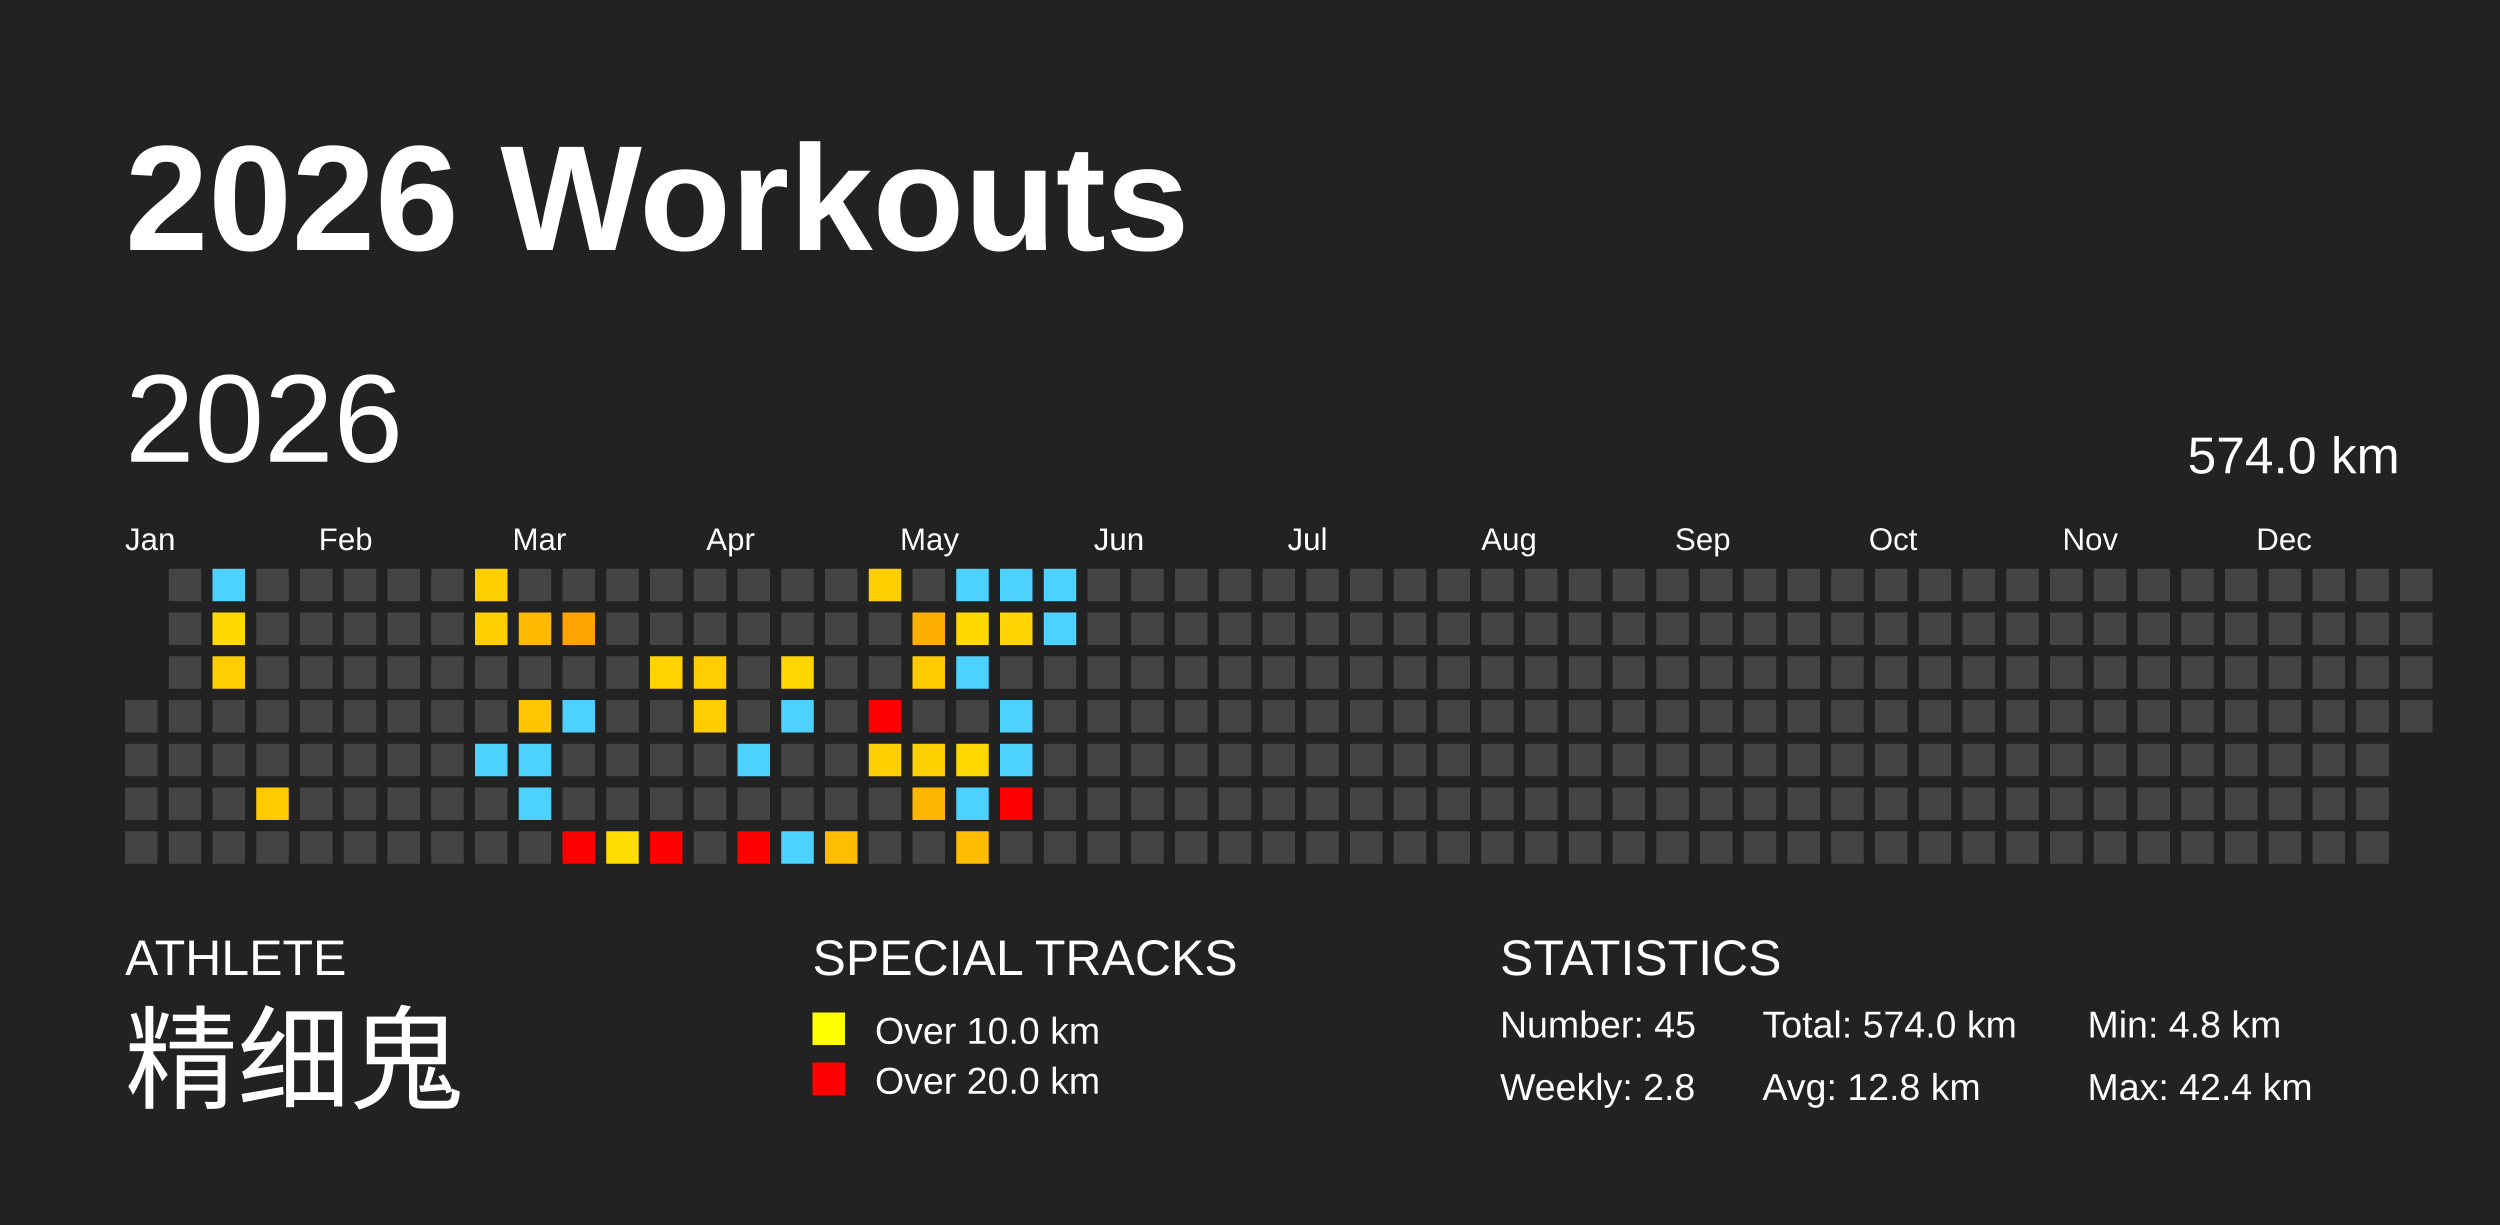
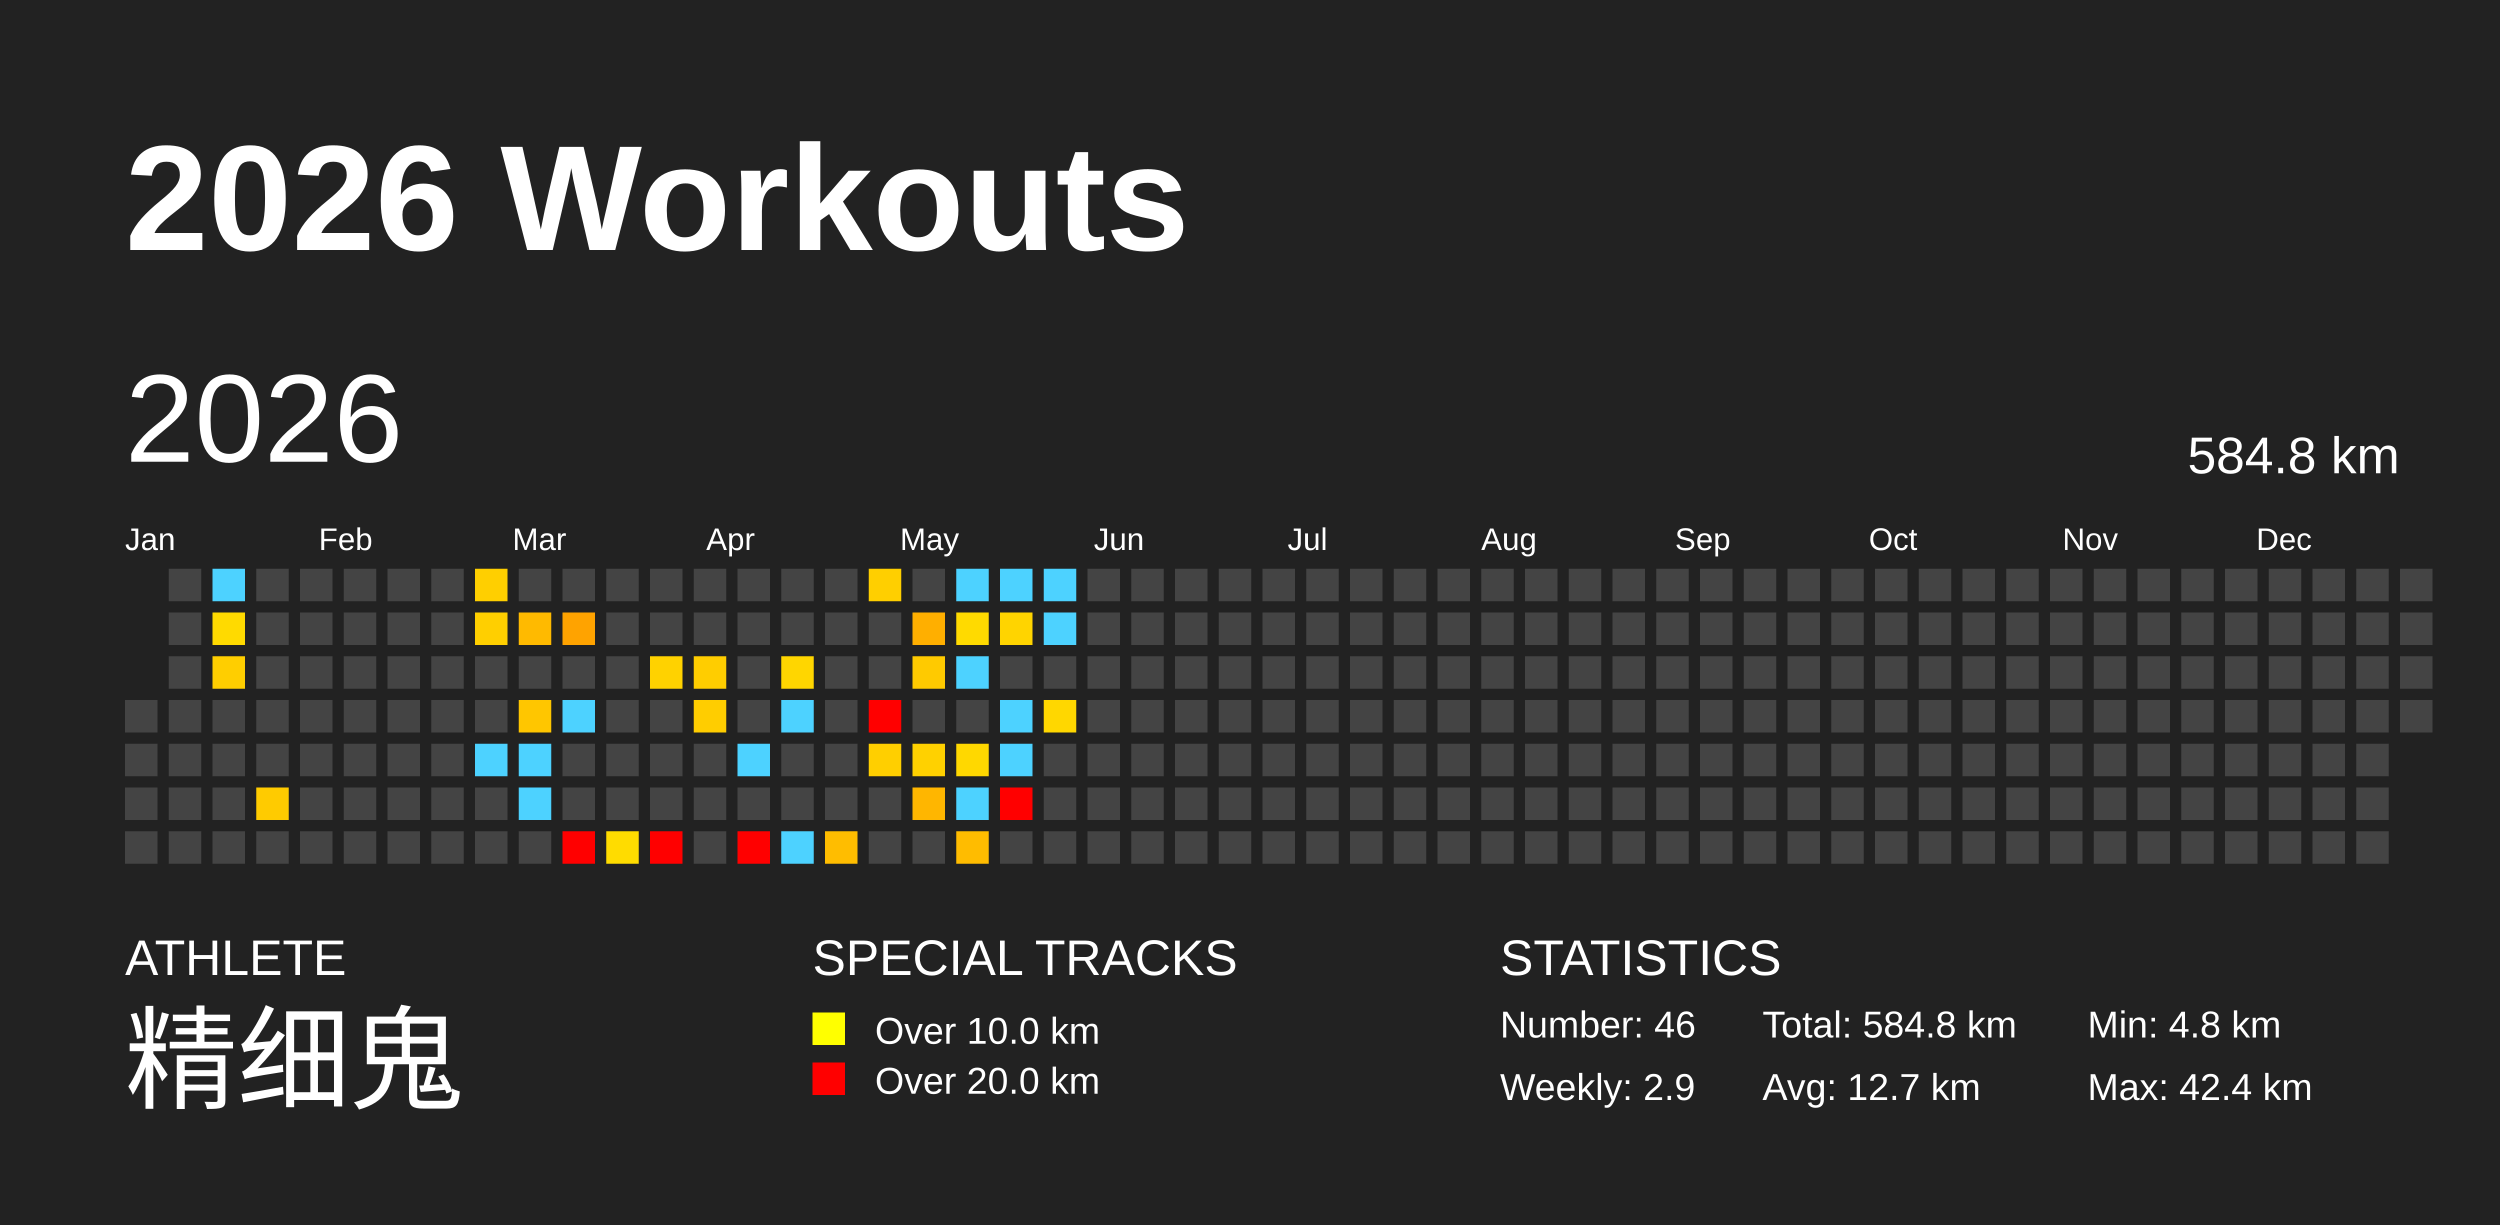
<svg xmlns="http://www.w3.org/2000/svg" baseProfile="full" height="98mm" version="1.1" viewBox="0,0,200,98" width="200mm">
  <defs />
  <rect fill="#222222" height="98" width="200" x="0" y="0" />
  <text fill="#FFFFFF" style="font-size:12px; font-family:Arial; font-weight:bold;" x="10" y="20">2026 Workouts</text>
  <text fill="#FFFFFF" style="font-size:4px; font-family:Arial" x="10" y="78">ATHLETE</text>
  <text fill="#FFFFFF" style="font-size:9px; font-family:Arial" x="10" y="88">精细鬼</text>
  <text fill="#FFFFFF" style="font-size:4px; font-family:Arial" x="65" y="78">SPECIAL TRACKS</text>
  <rect fill="yellow" height="2.6" width="2.6" x="65" y="81" />
  <text fill="#FFFFFF" style="font-size:3px; font-family:Arial" x="70" y="83.5">Over 10.0 km</text>
  <rect fill="red" height="2.6" width="2.6" x="65" y="85" />
  <text fill="#FFFFFF" style="font-size:3px; font-family:Arial" x="70" y="87.5">Over 20.0 km</text>
  <text fill="#FFFFFF" style="font-size:4px; font-family:Arial" x="120" y="78">STATISTICS</text>
-   <text fill="#FFFFFF" style="font-size:3px; font-family:Arial" x="120" y="83">Number: 45</text>
-   <text fill="#FFFFFF" style="font-size:3px; font-family:Arial" x="120" y="88">Weekly: 2.8</text>
-   <text fill="#FFFFFF" style="font-size:3px; font-family:Arial" x="141" y="83">Total: 574.0 km</text>
-   <text fill="#FFFFFF" style="font-size:3px; font-family:Arial" x="141" y="88">Avg: 12.8 km</text>
+   <text fill="#FFFFFF" style="font-size:3px; font-family:Arial" x="120" y="83">Number: 46</text>
+   <text fill="#FFFFFF" style="font-size:3px; font-family:Arial" x="120" y="88">Weekly: 2.9</text>
+   <text fill="#FFFFFF" style="font-size:3px; font-family:Arial" x="141" y="83">Total: 584.8 km</text>
+   <text fill="#FFFFFF" style="font-size:3px; font-family:Arial" x="141" y="88">Avg: 12.7 km</text>
  <text fill="#FFFFFF" style="font-size:3px; font-family:Arial" x="167" y="83">Min: 4.8 km</text>
  <text fill="#FFFFFF" style="font-size:3px; font-family:Arial" x="167" y="88">Max: 42.4 km</text>
  <text dominant-baseline="hanging" fill="#FFFFFF" style="font-size:10.0px; font-family:Arial;" x="10" y="30">2026</text>
-   <text dominant-baseline="hanging" fill="#FFFFFF" style="font-size:4.125px; font-family:Arial;" x="175" y="35">574.0 km</text>
+   <text dominant-baseline="hanging" fill="#FFFFFF" style="font-size:4.125px; font-family:Arial;" x="175" y="35">584.8 km</text>
  <text fill="#FFFFFF" style="font-size:2.5px; font-family:Arial" x="10.0" y="44">Jan</text>
  <text fill="#FFFFFF" style="font-size:2.5px; font-family:Arial" x="25.5" y="44">Feb</text>
  <text fill="#FFFFFF" style="font-size:2.5px; font-family:Arial" x="41.0" y="44">Mar</text>
  <text fill="#FFFFFF" style="font-size:2.5px; font-family:Arial" x="56.5" y="44">Apr</text>
  <text fill="#FFFFFF" style="font-size:2.5px; font-family:Arial" x="72.0" y="44">May</text>
  <text fill="#FFFFFF" style="font-size:2.5px; font-family:Arial" x="87.5" y="44">Jun</text>
  <text fill="#FFFFFF" style="font-size:2.5px; font-family:Arial" x="103.0" y="44">Jul</text>
  <text fill="#FFFFFF" style="font-size:2.5px; font-family:Arial" x="118.5" y="44">Aug</text>
  <text fill="#FFFFFF" style="font-size:2.5px; font-family:Arial" x="134.0" y="44">Sep</text>
  <text fill="#FFFFFF" style="font-size:2.5px; font-family:Arial" x="149.5" y="44">Oct</text>
  <text fill="#FFFFFF" style="font-size:2.5px; font-family:Arial" x="165.0" y="44">Nov</text>
  <text fill="#FFFFFF" style="font-size:2.5px; font-family:Arial" x="180.5" y="44">Dec</text>
  <rect fill="#444444" height="2.6" width="2.6" x="10.0" y="56.0" />
  <rect fill="#444444" height="2.6" width="2.6" x="10.0" y="59.5" />
  <rect fill="#444444" height="2.6" width="2.6" x="10.0" y="63.0" />
  <rect fill="#444444" height="2.6" width="2.6" x="10.0" y="66.5" />
  <rect fill="#444444" height="2.6" width="2.6" x="13.5" y="45.5" />
  <rect fill="#444444" height="2.6" width="2.6" x="13.5" y="49.0" />
  <rect fill="#444444" height="2.6" width="2.6" x="13.5" y="52.5" />
  <rect fill="#444444" height="2.6" width="2.6" x="13.5" y="56.0" />
  <rect fill="#444444" height="2.6" width="2.6" x="13.5" y="59.5" />
  <rect fill="#444444" height="2.6" width="2.6" x="13.5" y="63.0" />
  <rect fill="#444444" height="2.6" width="2.6" x="13.5" y="66.5" />
  <rect fill="#4dd2ff" height="2.6" width="2.6" x="17.0" y="45.5" />
  <rect fill="#ffda00" height="2.6" width="2.6" x="17.0" y="49.0" />
  <rect fill="#ffce00" height="2.6" width="2.6" x="17.0" y="52.5" />
  <rect fill="#444444" height="2.6" width="2.6" x="17.0" y="56.0" />
  <rect fill="#444444" height="2.6" width="2.6" x="17.0" y="59.5" />
  <rect fill="#444444" height="2.6" width="2.6" x="17.0" y="63.0" />
  <rect fill="#444444" height="2.6" width="2.6" x="17.0" y="66.5" />
  <rect fill="#444444" height="2.6" width="2.6" x="20.5" y="45.5" />
  <rect fill="#444444" height="2.6" width="2.6" x="20.5" y="49.0" />
  <rect fill="#444444" height="2.6" width="2.6" x="20.5" y="52.5" />
  <rect fill="#444444" height="2.6" width="2.6" x="20.5" y="56.0" />
  <rect fill="#444444" height="2.6" width="2.6" x="20.5" y="59.5" />
  <rect fill="#ffcb00" height="2.6" width="2.6" x="20.5" y="63.0" />
  <rect fill="#444444" height="2.6" width="2.6" x="20.5" y="66.5" />
  <rect fill="#444444" height="2.6" width="2.6" x="24.0" y="45.5" />
  <rect fill="#444444" height="2.6" width="2.6" x="24.0" y="49.0" />
  <rect fill="#444444" height="2.6" width="2.6" x="24.0" y="52.5" />
  <rect fill="#444444" height="2.6" width="2.6" x="24.0" y="56.0" />
  <rect fill="#444444" height="2.6" width="2.6" x="24.0" y="59.5" />
  <rect fill="#444444" height="2.6" width="2.6" x="24.0" y="63.0" />
  <rect fill="#444444" height="2.6" width="2.6" x="24.0" y="66.5" />
  <rect fill="#444444" height="2.6" width="2.6" x="27.5" y="45.5" />
  <rect fill="#444444" height="2.6" width="2.6" x="27.5" y="49.0" />
  <rect fill="#444444" height="2.6" width="2.6" x="27.5" y="52.5" />
  <rect fill="#444444" height="2.6" width="2.6" x="27.5" y="56.0" />
  <rect fill="#444444" height="2.6" width="2.6" x="27.5" y="59.5" />
  <rect fill="#444444" height="2.6" width="2.6" x="27.5" y="63.0" />
  <rect fill="#444444" height="2.6" width="2.6" x="27.5" y="66.5" />
  <rect fill="#444444" height="2.6" width="2.6" x="31.0" y="45.5" />
  <rect fill="#444444" height="2.6" width="2.6" x="31.0" y="49.0" />
  <rect fill="#444444" height="2.6" width="2.6" x="31.0" y="52.5" />
  <rect fill="#444444" height="2.6" width="2.6" x="31.0" y="56.0" />
  <rect fill="#444444" height="2.6" width="2.6" x="31.0" y="59.5" />
  <rect fill="#444444" height="2.6" width="2.6" x="31.0" y="63.0" />
  <rect fill="#444444" height="2.6" width="2.6" x="31.0" y="66.5" />
  <rect fill="#444444" height="2.6" width="2.6" x="34.5" y="45.5" />
  <rect fill="#444444" height="2.6" width="2.6" x="34.5" y="49.0" />
  <rect fill="#444444" height="2.6" width="2.6" x="34.5" y="52.5" />
  <rect fill="#444444" height="2.6" width="2.6" x="34.5" y="56.0" />
  <rect fill="#444444" height="2.6" width="2.6" x="34.5" y="59.5" />
  <rect fill="#444444" height="2.6" width="2.6" x="34.5" y="63.0" />
  <rect fill="#444444" height="2.6" width="2.6" x="34.5" y="66.5" />
  <rect fill="#ffcf00" height="2.6" width="2.6" x="38.0" y="45.5" />
  <rect fill="#ffcf00" height="2.6" width="2.6" x="38.0" y="49.0" />
  <rect fill="#444444" height="2.6" width="2.6" x="38.0" y="52.5" />
  <rect fill="#444444" height="2.6" width="2.6" x="38.0" y="56.0" />
  <rect fill="#4dd2ff" height="2.6" width="2.6" x="38.0" y="59.5" />
  <rect fill="#444444" height="2.6" width="2.6" x="38.0" y="63.0" />
  <rect fill="#444444" height="2.6" width="2.6" x="38.0" y="66.5" />
  <rect fill="#444444" height="2.6" width="2.6" x="41.5" y="45.5" />
  <rect fill="#ffba00" height="2.6" width="2.6" x="41.5" y="49.0" />
  <rect fill="#444444" height="2.6" width="2.6" x="41.5" y="52.5" />
  <rect fill="#ffc600" height="2.6" width="2.6" x="41.5" y="56.0" />
  <rect fill="#4dd2ff" height="2.6" width="2.6" x="41.5" y="59.5" />
  <rect fill="#4dd2ff" height="2.6" width="2.6" x="41.5" y="63.0" />
  <rect fill="#444444" height="2.6" width="2.6" x="41.5" y="66.5" />
  <rect fill="#444444" height="2.6" width="2.6" x="45.0" y="45.5" />
  <rect fill="#ffa300" height="2.6" width="2.6" x="45.0" y="49.0" />
  <rect fill="#444444" height="2.6" width="2.6" x="45.0" y="52.5" />
  <rect fill="#4dd2ff" height="2.6" width="2.6" x="45.0" y="56.0" />
  <rect fill="#444444" height="2.6" width="2.6" x="45.0" y="59.5" />
  <rect fill="#444444" height="2.6" width="2.6" x="45.0" y="63.0" />
  <rect fill="red" height="2.6" width="2.6" x="45.0" y="66.5" />
  <rect fill="#444444" height="2.6" width="2.6" x="48.5" y="45.5" />
  <rect fill="#444444" height="2.6" width="2.6" x="48.5" y="49.0" />
  <rect fill="#444444" height="2.6" width="2.6" x="48.5" y="52.5" />
  <rect fill="#444444" height="2.6" width="2.6" x="48.5" y="56.0" />
  <rect fill="#444444" height="2.6" width="2.6" x="48.5" y="59.5" />
  <rect fill="#444444" height="2.6" width="2.6" x="48.5" y="63.0" />
  <rect fill="#ffdc00" height="2.6" width="2.6" x="48.5" y="66.5" />
  <rect fill="#444444" height="2.6" width="2.6" x="52.0" y="45.5" />
  <rect fill="#444444" height="2.6" width="2.6" x="52.0" y="49.0" />
  <rect fill="#ffd200" height="2.6" width="2.6" x="52.0" y="52.5" />
  <rect fill="#444444" height="2.6" width="2.6" x="52.0" y="56.0" />
  <rect fill="#444444" height="2.6" width="2.6" x="52.0" y="59.5" />
  <rect fill="#444444" height="2.6" width="2.6" x="52.0" y="63.0" />
  <rect fill="red" height="2.6" width="2.6" x="52.0" y="66.5" />
  <rect fill="#444444" height="2.6" width="2.6" x="55.5" y="45.5" />
  <rect fill="#444444" height="2.6" width="2.6" x="55.5" y="49.0" />
  <rect fill="#ffcd00" height="2.6" width="2.6" x="55.5" y="52.5" />
  <rect fill="#ffcd00" height="2.6" width="2.6" x="55.5" y="56.0" />
  <rect fill="#444444" height="2.6" width="2.6" x="55.5" y="59.5" />
  <rect fill="#444444" height="2.6" width="2.6" x="55.5" y="63.0" />
  <rect fill="#444444" height="2.6" width="2.6" x="55.5" y="66.5" />
  <rect fill="#444444" height="2.6" width="2.6" x="59.0" y="45.5" />
  <rect fill="#444444" height="2.6" width="2.6" x="59.0" y="49.0" />
  <rect fill="#444444" height="2.6" width="2.6" x="59.0" y="52.5" />
  <rect fill="#444444" height="2.6" width="2.6" x="59.0" y="56.0" />
  <rect fill="#4dd2ff" height="2.6" width="2.6" x="59.0" y="59.5" />
  <rect fill="#444444" height="2.6" width="2.6" x="59.0" y="63.0" />
  <rect fill="red" height="2.6" width="2.6" x="59.0" y="66.5" />
  <rect fill="#444444" height="2.6" width="2.6" x="62.5" y="45.5" />
  <rect fill="#444444" height="2.6" width="2.6" x="62.5" y="49.0" />
  <rect fill="#ffd600" height="2.6" width="2.6" x="62.5" y="52.5" />
  <rect fill="#4dd2ff" height="2.6" width="2.6" x="62.5" y="56.0" />
  <rect fill="#444444" height="2.6" width="2.6" x="62.5" y="59.5" />
  <rect fill="#444444" height="2.6" width="2.6" x="62.5" y="63.0" />
  <rect fill="#4dd2ff" height="2.6" width="2.6" x="62.5" y="66.5" />
  <rect fill="#444444" height="2.6" width="2.6" x="66.0" y="45.5" />
  <rect fill="#444444" height="2.6" width="2.6" x="66.0" y="49.0" />
  <rect fill="#444444" height="2.6" width="2.6" x="66.0" y="52.5" />
  <rect fill="#444444" height="2.6" width="2.6" x="66.0" y="56.0" />
  <rect fill="#444444" height="2.6" width="2.6" x="66.0" y="59.5" />
  <rect fill="#444444" height="2.6" width="2.6" x="66.0" y="63.0" />
  <rect fill="#ffbd00" height="2.6" width="2.6" x="66.0" y="66.5" />
  <rect fill="#ffcf00" height="2.6" width="2.6" x="69.5" y="45.5" />
  <rect fill="#444444" height="2.6" width="2.6" x="69.5" y="49.0" />
  <rect fill="#444444" height="2.6" width="2.6" x="69.5" y="52.5" />
  <rect fill="red" height="2.6" width="2.6" x="69.5" y="56.0" />
  <rect fill="#ffcf00" height="2.6" width="2.6" x="69.5" y="59.5" />
  <rect fill="#444444" height="2.6" width="2.6" x="69.5" y="63.0" />
  <rect fill="#444444" height="2.6" width="2.6" x="69.5" y="66.5" />
  <rect fill="#444444" height="2.6" width="2.6" x="73.0" y="45.5" />
  <rect fill="#ffaf00" height="2.6" width="2.6" x="73.0" y="49.0" />
  <rect fill="#ffca00" height="2.6" width="2.6" x="73.0" y="52.5" />
  <rect fill="#444444" height="2.6" width="2.6" x="73.0" y="56.0" />
  <rect fill="#ffd100" height="2.6" width="2.6" x="73.0" y="59.5" />
  <rect fill="#ffb600" height="2.6" width="2.6" x="73.0" y="63.0" />
  <rect fill="#444444" height="2.6" width="2.6" x="73.0" y="66.5" />
  <rect fill="#4dd2ff" height="2.6" width="2.6" x="76.5" y="45.5" />
  <rect fill="#ffda00" height="2.6" width="2.6" x="76.5" y="49.0" />
  <rect fill="#4dd2ff" height="2.6" width="2.6" x="76.5" y="52.5" />
  <rect fill="#444444" height="2.6" width="2.6" x="76.5" y="56.0" />
  <rect fill="#ffd800" height="2.6" width="2.6" x="76.5" y="59.5" />
  <rect fill="#4dd2ff" height="2.6" width="2.6" x="76.5" y="63.0" />
  <rect fill="#ffbc00" height="2.6" width="2.6" x="76.5" y="66.5" />
  <rect fill="#4dd2ff" height="2.6" width="2.6" x="80.0" y="45.5" />
  <rect fill="#ffd400" height="2.6" width="2.6" x="80.0" y="49.0" />
  <rect fill="#444444" height="2.6" width="2.6" x="80.0" y="52.5" />
  <rect fill="#4dd2ff" height="2.6" width="2.6" x="80.0" y="56.0" />
  <rect fill="#4dd2ff" height="2.6" width="2.6" x="80.0" y="59.5" />
  <rect fill="red" height="2.6" width="2.6" x="80.0" y="63.0" />
  <rect fill="#444444" height="2.6" width="2.6" x="80.0" y="66.5" />
  <rect fill="#4dd2ff" height="2.6" width="2.6" x="83.5" y="45.5" />
  <rect fill="#4dd2ff" height="2.6" width="2.6" x="83.5" y="49.0" />
  <rect fill="#444444" height="2.6" width="2.6" x="83.5" y="52.5" />
-   <rect fill="#444444" height="2.6" width="2.6" x="83.5" y="56.0" />
+   <rect fill="#ffd700" height="2.6" width="2.6" x="83.5" y="56.0" />
  <rect fill="#444444" height="2.6" width="2.6" x="83.5" y="59.5" />
  <rect fill="#444444" height="2.6" width="2.6" x="83.5" y="63.0" />
  <rect fill="#444444" height="2.6" width="2.6" x="83.5" y="66.5" />
  <rect fill="#444444" height="2.6" width="2.6" x="87.0" y="45.5" />
  <rect fill="#444444" height="2.6" width="2.6" x="87.0" y="49.0" />
  <rect fill="#444444" height="2.6" width="2.6" x="87.0" y="52.5" />
  <rect fill="#444444" height="2.6" width="2.6" x="87.0" y="56.0" />
  <rect fill="#444444" height="2.6" width="2.6" x="87.0" y="59.5" />
  <rect fill="#444444" height="2.6" width="2.6" x="87.0" y="63.0" />
  <rect fill="#444444" height="2.6" width="2.6" x="87.0" y="66.5" />
  <rect fill="#444444" height="2.6" width="2.6" x="90.5" y="45.5" />
  <rect fill="#444444" height="2.6" width="2.6" x="90.5" y="49.0" />
  <rect fill="#444444" height="2.6" width="2.6" x="90.5" y="52.5" />
  <rect fill="#444444" height="2.6" width="2.6" x="90.5" y="56.0" />
  <rect fill="#444444" height="2.6" width="2.6" x="90.5" y="59.5" />
  <rect fill="#444444" height="2.6" width="2.6" x="90.5" y="63.0" />
  <rect fill="#444444" height="2.6" width="2.6" x="90.5" y="66.5" />
  <rect fill="#444444" height="2.6" width="2.6" x="94.0" y="45.5" />
  <rect fill="#444444" height="2.6" width="2.6" x="94.0" y="49.0" />
  <rect fill="#444444" height="2.6" width="2.6" x="94.0" y="52.5" />
  <rect fill="#444444" height="2.6" width="2.6" x="94.0" y="56.0" />
  <rect fill="#444444" height="2.6" width="2.6" x="94.0" y="59.5" />
  <rect fill="#444444" height="2.6" width="2.6" x="94.0" y="63.0" />
  <rect fill="#444444" height="2.6" width="2.6" x="94.0" y="66.5" />
  <rect fill="#444444" height="2.6" width="2.6" x="97.5" y="45.5" />
  <rect fill="#444444" height="2.6" width="2.6" x="97.5" y="49.0" />
  <rect fill="#444444" height="2.6" width="2.6" x="97.5" y="52.5" />
  <rect fill="#444444" height="2.6" width="2.6" x="97.5" y="56.0" />
  <rect fill="#444444" height="2.6" width="2.6" x="97.5" y="59.5" />
  <rect fill="#444444" height="2.6" width="2.6" x="97.5" y="63.0" />
  <rect fill="#444444" height="2.6" width="2.6" x="97.5" y="66.5" />
  <rect fill="#444444" height="2.6" width="2.6" x="101.0" y="45.5" />
  <rect fill="#444444" height="2.6" width="2.6" x="101.0" y="49.0" />
  <rect fill="#444444" height="2.6" width="2.6" x="101.0" y="52.5" />
  <rect fill="#444444" height="2.6" width="2.6" x="101.0" y="56.0" />
  <rect fill="#444444" height="2.6" width="2.6" x="101.0" y="59.5" />
  <rect fill="#444444" height="2.6" width="2.6" x="101.0" y="63.0" />
  <rect fill="#444444" height="2.6" width="2.6" x="101.0" y="66.5" />
  <rect fill="#444444" height="2.6" width="2.6" x="104.5" y="45.5" />
  <rect fill="#444444" height="2.6" width="2.6" x="104.5" y="49.0" />
  <rect fill="#444444" height="2.6" width="2.6" x="104.5" y="52.5" />
  <rect fill="#444444" height="2.6" width="2.6" x="104.5" y="56.0" />
  <rect fill="#444444" height="2.6" width="2.6" x="104.5" y="59.5" />
  <rect fill="#444444" height="2.6" width="2.6" x="104.5" y="63.0" />
  <rect fill="#444444" height="2.6" width="2.6" x="104.5" y="66.5" />
  <rect fill="#444444" height="2.6" width="2.6" x="108.0" y="45.5" />
  <rect fill="#444444" height="2.6" width="2.6" x="108.0" y="49.0" />
  <rect fill="#444444" height="2.6" width="2.6" x="108.0" y="52.5" />
  <rect fill="#444444" height="2.6" width="2.6" x="108.0" y="56.0" />
  <rect fill="#444444" height="2.6" width="2.6" x="108.0" y="59.5" />
  <rect fill="#444444" height="2.6" width="2.6" x="108.0" y="63.0" />
  <rect fill="#444444" height="2.6" width="2.6" x="108.0" y="66.5" />
  <rect fill="#444444" height="2.6" width="2.6" x="111.5" y="45.5" />
  <rect fill="#444444" height="2.6" width="2.6" x="111.5" y="49.0" />
  <rect fill="#444444" height="2.6" width="2.6" x="111.5" y="52.5" />
  <rect fill="#444444" height="2.6" width="2.6" x="111.5" y="56.0" />
  <rect fill="#444444" height="2.6" width="2.6" x="111.5" y="59.5" />
  <rect fill="#444444" height="2.6" width="2.6" x="111.5" y="63.0" />
  <rect fill="#444444" height="2.6" width="2.6" x="111.5" y="66.5" />
  <rect fill="#444444" height="2.6" width="2.6" x="115.0" y="45.5" />
  <rect fill="#444444" height="2.6" width="2.6" x="115.0" y="49.0" />
  <rect fill="#444444" height="2.6" width="2.6" x="115.0" y="52.5" />
  <rect fill="#444444" height="2.6" width="2.6" x="115.0" y="56.0" />
  <rect fill="#444444" height="2.6" width="2.6" x="115.0" y="59.5" />
  <rect fill="#444444" height="2.6" width="2.6" x="115.0" y="63.0" />
  <rect fill="#444444" height="2.6" width="2.6" x="115.0" y="66.5" />
  <rect fill="#444444" height="2.6" width="2.6" x="118.5" y="45.5" />
  <rect fill="#444444" height="2.6" width="2.6" x="118.5" y="49.0" />
  <rect fill="#444444" height="2.6" width="2.6" x="118.5" y="52.5" />
  <rect fill="#444444" height="2.6" width="2.6" x="118.5" y="56.0" />
  <rect fill="#444444" height="2.6" width="2.6" x="118.5" y="59.5" />
  <rect fill="#444444" height="2.6" width="2.6" x="118.5" y="63.0" />
  <rect fill="#444444" height="2.6" width="2.6" x="118.5" y="66.5" />
  <rect fill="#444444" height="2.6" width="2.6" x="122.0" y="45.5" />
  <rect fill="#444444" height="2.6" width="2.6" x="122.0" y="49.0" />
  <rect fill="#444444" height="2.6" width="2.6" x="122.0" y="52.5" />
  <rect fill="#444444" height="2.6" width="2.6" x="122.0" y="56.0" />
  <rect fill="#444444" height="2.6" width="2.6" x="122.0" y="59.5" />
  <rect fill="#444444" height="2.6" width="2.6" x="122.0" y="63.0" />
  <rect fill="#444444" height="2.6" width="2.6" x="122.0" y="66.5" />
  <rect fill="#444444" height="2.6" width="2.6" x="125.5" y="45.5" />
  <rect fill="#444444" height="2.6" width="2.6" x="125.5" y="49.0" />
  <rect fill="#444444" height="2.6" width="2.6" x="125.5" y="52.5" />
  <rect fill="#444444" height="2.6" width="2.6" x="125.5" y="56.0" />
  <rect fill="#444444" height="2.6" width="2.6" x="125.5" y="59.5" />
  <rect fill="#444444" height="2.6" width="2.6" x="125.5" y="63.0" />
  <rect fill="#444444" height="2.6" width="2.6" x="125.5" y="66.5" />
  <rect fill="#444444" height="2.6" width="2.6" x="129.0" y="45.5" />
  <rect fill="#444444" height="2.6" width="2.6" x="129.0" y="49.0" />
  <rect fill="#444444" height="2.6" width="2.6" x="129.0" y="52.5" />
  <rect fill="#444444" height="2.6" width="2.6" x="129.0" y="56.0" />
  <rect fill="#444444" height="2.6" width="2.6" x="129.0" y="59.5" />
  <rect fill="#444444" height="2.6" width="2.6" x="129.0" y="63.0" />
  <rect fill="#444444" height="2.6" width="2.6" x="129.0" y="66.5" />
  <rect fill="#444444" height="2.6" width="2.6" x="132.5" y="45.5" />
  <rect fill="#444444" height="2.6" width="2.6" x="132.5" y="49.0" />
  <rect fill="#444444" height="2.6" width="2.6" x="132.5" y="52.5" />
  <rect fill="#444444" height="2.6" width="2.6" x="132.5" y="56.0" />
  <rect fill="#444444" height="2.6" width="2.6" x="132.5" y="59.5" />
  <rect fill="#444444" height="2.6" width="2.6" x="132.5" y="63.0" />
  <rect fill="#444444" height="2.6" width="2.6" x="132.5" y="66.5" />
  <rect fill="#444444" height="2.6" width="2.6" x="136.0" y="45.5" />
  <rect fill="#444444" height="2.6" width="2.6" x="136.0" y="49.0" />
  <rect fill="#444444" height="2.6" width="2.6" x="136.0" y="52.5" />
  <rect fill="#444444" height="2.6" width="2.6" x="136.0" y="56.0" />
  <rect fill="#444444" height="2.6" width="2.6" x="136.0" y="59.5" />
  <rect fill="#444444" height="2.6" width="2.6" x="136.0" y="63.0" />
  <rect fill="#444444" height="2.6" width="2.6" x="136.0" y="66.5" />
  <rect fill="#444444" height="2.6" width="2.6" x="139.5" y="45.5" />
  <rect fill="#444444" height="2.6" width="2.6" x="139.5" y="49.0" />
  <rect fill="#444444" height="2.6" width="2.6" x="139.5" y="52.5" />
  <rect fill="#444444" height="2.6" width="2.6" x="139.5" y="56.0" />
  <rect fill="#444444" height="2.6" width="2.6" x="139.5" y="59.5" />
  <rect fill="#444444" height="2.6" width="2.6" x="139.5" y="63.0" />
  <rect fill="#444444" height="2.6" width="2.6" x="139.5" y="66.5" />
  <rect fill="#444444" height="2.6" width="2.6" x="143.0" y="45.5" />
  <rect fill="#444444" height="2.6" width="2.6" x="143.0" y="49.0" />
  <rect fill="#444444" height="2.6" width="2.6" x="143.0" y="52.5" />
  <rect fill="#444444" height="2.6" width="2.6" x="143.0" y="56.0" />
  <rect fill="#444444" height="2.6" width="2.6" x="143.0" y="59.5" />
  <rect fill="#444444" height="2.6" width="2.6" x="143.0" y="63.0" />
  <rect fill="#444444" height="2.6" width="2.6" x="143.0" y="66.5" />
  <rect fill="#444444" height="2.6" width="2.6" x="146.5" y="45.5" />
  <rect fill="#444444" height="2.6" width="2.6" x="146.5" y="49.0" />
  <rect fill="#444444" height="2.6" width="2.6" x="146.5" y="52.5" />
  <rect fill="#444444" height="2.6" width="2.6" x="146.5" y="56.0" />
  <rect fill="#444444" height="2.6" width="2.6" x="146.5" y="59.5" />
  <rect fill="#444444" height="2.6" width="2.6" x="146.5" y="63.0" />
  <rect fill="#444444" height="2.6" width="2.6" x="146.5" y="66.5" />
  <rect fill="#444444" height="2.6" width="2.6" x="150.0" y="45.5" />
  <rect fill="#444444" height="2.6" width="2.6" x="150.0" y="49.0" />
  <rect fill="#444444" height="2.6" width="2.6" x="150.0" y="52.5" />
  <rect fill="#444444" height="2.6" width="2.6" x="150.0" y="56.0" />
  <rect fill="#444444" height="2.6" width="2.6" x="150.0" y="59.5" />
  <rect fill="#444444" height="2.6" width="2.6" x="150.0" y="63.0" />
  <rect fill="#444444" height="2.6" width="2.6" x="150.0" y="66.5" />
  <rect fill="#444444" height="2.6" width="2.6" x="153.5" y="45.5" />
  <rect fill="#444444" height="2.6" width="2.6" x="153.5" y="49.0" />
  <rect fill="#444444" height="2.6" width="2.6" x="153.5" y="52.5" />
  <rect fill="#444444" height="2.6" width="2.6" x="153.5" y="56.0" />
  <rect fill="#444444" height="2.6" width="2.6" x="153.5" y="59.5" />
  <rect fill="#444444" height="2.6" width="2.6" x="153.5" y="63.0" />
  <rect fill="#444444" height="2.6" width="2.6" x="153.5" y="66.5" />
  <rect fill="#444444" height="2.6" width="2.6" x="157.0" y="45.5" />
  <rect fill="#444444" height="2.6" width="2.6" x="157.0" y="49.0" />
  <rect fill="#444444" height="2.6" width="2.6" x="157.0" y="52.5" />
  <rect fill="#444444" height="2.6" width="2.6" x="157.0" y="56.0" />
  <rect fill="#444444" height="2.6" width="2.6" x="157.0" y="59.5" />
  <rect fill="#444444" height="2.6" width="2.6" x="157.0" y="63.0" />
  <rect fill="#444444" height="2.6" width="2.6" x="157.0" y="66.5" />
  <rect fill="#444444" height="2.6" width="2.6" x="160.5" y="45.5" />
  <rect fill="#444444" height="2.6" width="2.6" x="160.5" y="49.0" />
  <rect fill="#444444" height="2.6" width="2.6" x="160.5" y="52.5" />
  <rect fill="#444444" height="2.6" width="2.6" x="160.5" y="56.0" />
  <rect fill="#444444" height="2.6" width="2.6" x="160.5" y="59.5" />
  <rect fill="#444444" height="2.6" width="2.6" x="160.5" y="63.0" />
  <rect fill="#444444" height="2.6" width="2.6" x="160.5" y="66.5" />
  <rect fill="#444444" height="2.6" width="2.6" x="164.0" y="45.5" />
  <rect fill="#444444" height="2.6" width="2.6" x="164.0" y="49.0" />
  <rect fill="#444444" height="2.6" width="2.6" x="164.0" y="52.5" />
  <rect fill="#444444" height="2.6" width="2.6" x="164.0" y="56.0" />
  <rect fill="#444444" height="2.6" width="2.6" x="164.0" y="59.5" />
  <rect fill="#444444" height="2.6" width="2.6" x="164.0" y="63.0" />
  <rect fill="#444444" height="2.6" width="2.6" x="164.0" y="66.5" />
  <rect fill="#444444" height="2.6" width="2.6" x="167.5" y="45.5" />
  <rect fill="#444444" height="2.6" width="2.6" x="167.5" y="49.0" />
  <rect fill="#444444" height="2.6" width="2.6" x="167.5" y="52.5" />
  <rect fill="#444444" height="2.6" width="2.6" x="167.5" y="56.0" />
  <rect fill="#444444" height="2.6" width="2.6" x="167.5" y="59.5" />
  <rect fill="#444444" height="2.6" width="2.6" x="167.5" y="63.0" />
  <rect fill="#444444" height="2.6" width="2.6" x="167.5" y="66.5" />
  <rect fill="#444444" height="2.6" width="2.6" x="171.0" y="45.5" />
  <rect fill="#444444" height="2.6" width="2.6" x="171.0" y="49.0" />
  <rect fill="#444444" height="2.6" width="2.6" x="171.0" y="52.5" />
  <rect fill="#444444" height="2.6" width="2.6" x="171.0" y="56.0" />
  <rect fill="#444444" height="2.6" width="2.6" x="171.0" y="59.5" />
  <rect fill="#444444" height="2.6" width="2.6" x="171.0" y="63.0" />
  <rect fill="#444444" height="2.6" width="2.6" x="171.0" y="66.5" />
  <rect fill="#444444" height="2.6" width="2.6" x="174.5" y="45.5" />
  <rect fill="#444444" height="2.6" width="2.6" x="174.5" y="49.0" />
  <rect fill="#444444" height="2.6" width="2.6" x="174.5" y="52.5" />
  <rect fill="#444444" height="2.6" width="2.6" x="174.5" y="56.0" />
  <rect fill="#444444" height="2.6" width="2.6" x="174.5" y="59.5" />
  <rect fill="#444444" height="2.6" width="2.6" x="174.5" y="63.0" />
  <rect fill="#444444" height="2.6" width="2.6" x="174.5" y="66.5" />
  <rect fill="#444444" height="2.6" width="2.6" x="178.0" y="45.5" />
  <rect fill="#444444" height="2.6" width="2.6" x="178.0" y="49.0" />
  <rect fill="#444444" height="2.6" width="2.6" x="178.0" y="52.5" />
  <rect fill="#444444" height="2.6" width="2.6" x="178.0" y="56.0" />
  <rect fill="#444444" height="2.6" width="2.6" x="178.0" y="59.5" />
  <rect fill="#444444" height="2.6" width="2.6" x="178.0" y="63.0" />
  <rect fill="#444444" height="2.6" width="2.6" x="178.0" y="66.5" />
  <rect fill="#444444" height="2.6" width="2.6" x="181.5" y="45.5" />
  <rect fill="#444444" height="2.6" width="2.6" x="181.5" y="49.0" />
  <rect fill="#444444" height="2.6" width="2.6" x="181.5" y="52.5" />
  <rect fill="#444444" height="2.6" width="2.6" x="181.5" y="56.0" />
  <rect fill="#444444" height="2.6" width="2.6" x="181.5" y="59.5" />
  <rect fill="#444444" height="2.6" width="2.6" x="181.5" y="63.0" />
  <rect fill="#444444" height="2.6" width="2.6" x="181.5" y="66.5" />
  <rect fill="#444444" height="2.6" width="2.6" x="185.0" y="45.5" />
  <rect fill="#444444" height="2.6" width="2.6" x="185.0" y="49.0" />
  <rect fill="#444444" height="2.6" width="2.6" x="185.0" y="52.5" />
  <rect fill="#444444" height="2.6" width="2.6" x="185.0" y="56.0" />
  <rect fill="#444444" height="2.6" width="2.6" x="185.0" y="59.5" />
  <rect fill="#444444" height="2.6" width="2.6" x="185.0" y="63.0" />
  <rect fill="#444444" height="2.6" width="2.6" x="185.0" y="66.5" />
  <rect fill="#444444" height="2.6" width="2.6" x="188.5" y="45.5" />
  <rect fill="#444444" height="2.6" width="2.6" x="188.5" y="49.0" />
  <rect fill="#444444" height="2.6" width="2.6" x="188.5" y="52.5" />
  <rect fill="#444444" height="2.6" width="2.6" x="188.5" y="56.0" />
  <rect fill="#444444" height="2.6" width="2.6" x="188.5" y="59.5" />
  <rect fill="#444444" height="2.6" width="2.6" x="188.5" y="63.0" />
  <rect fill="#444444" height="2.6" width="2.6" x="188.5" y="66.5" />
  <rect fill="#444444" height="2.6" width="2.6" x="192.0" y="45.5" />
  <rect fill="#444444" height="2.6" width="2.6" x="192.0" y="49.0" />
  <rect fill="#444444" height="2.6" width="2.6" x="192.0" y="52.5" />
  <rect fill="#444444" height="2.6" width="2.6" x="192.0" y="56.0" />
</svg>
